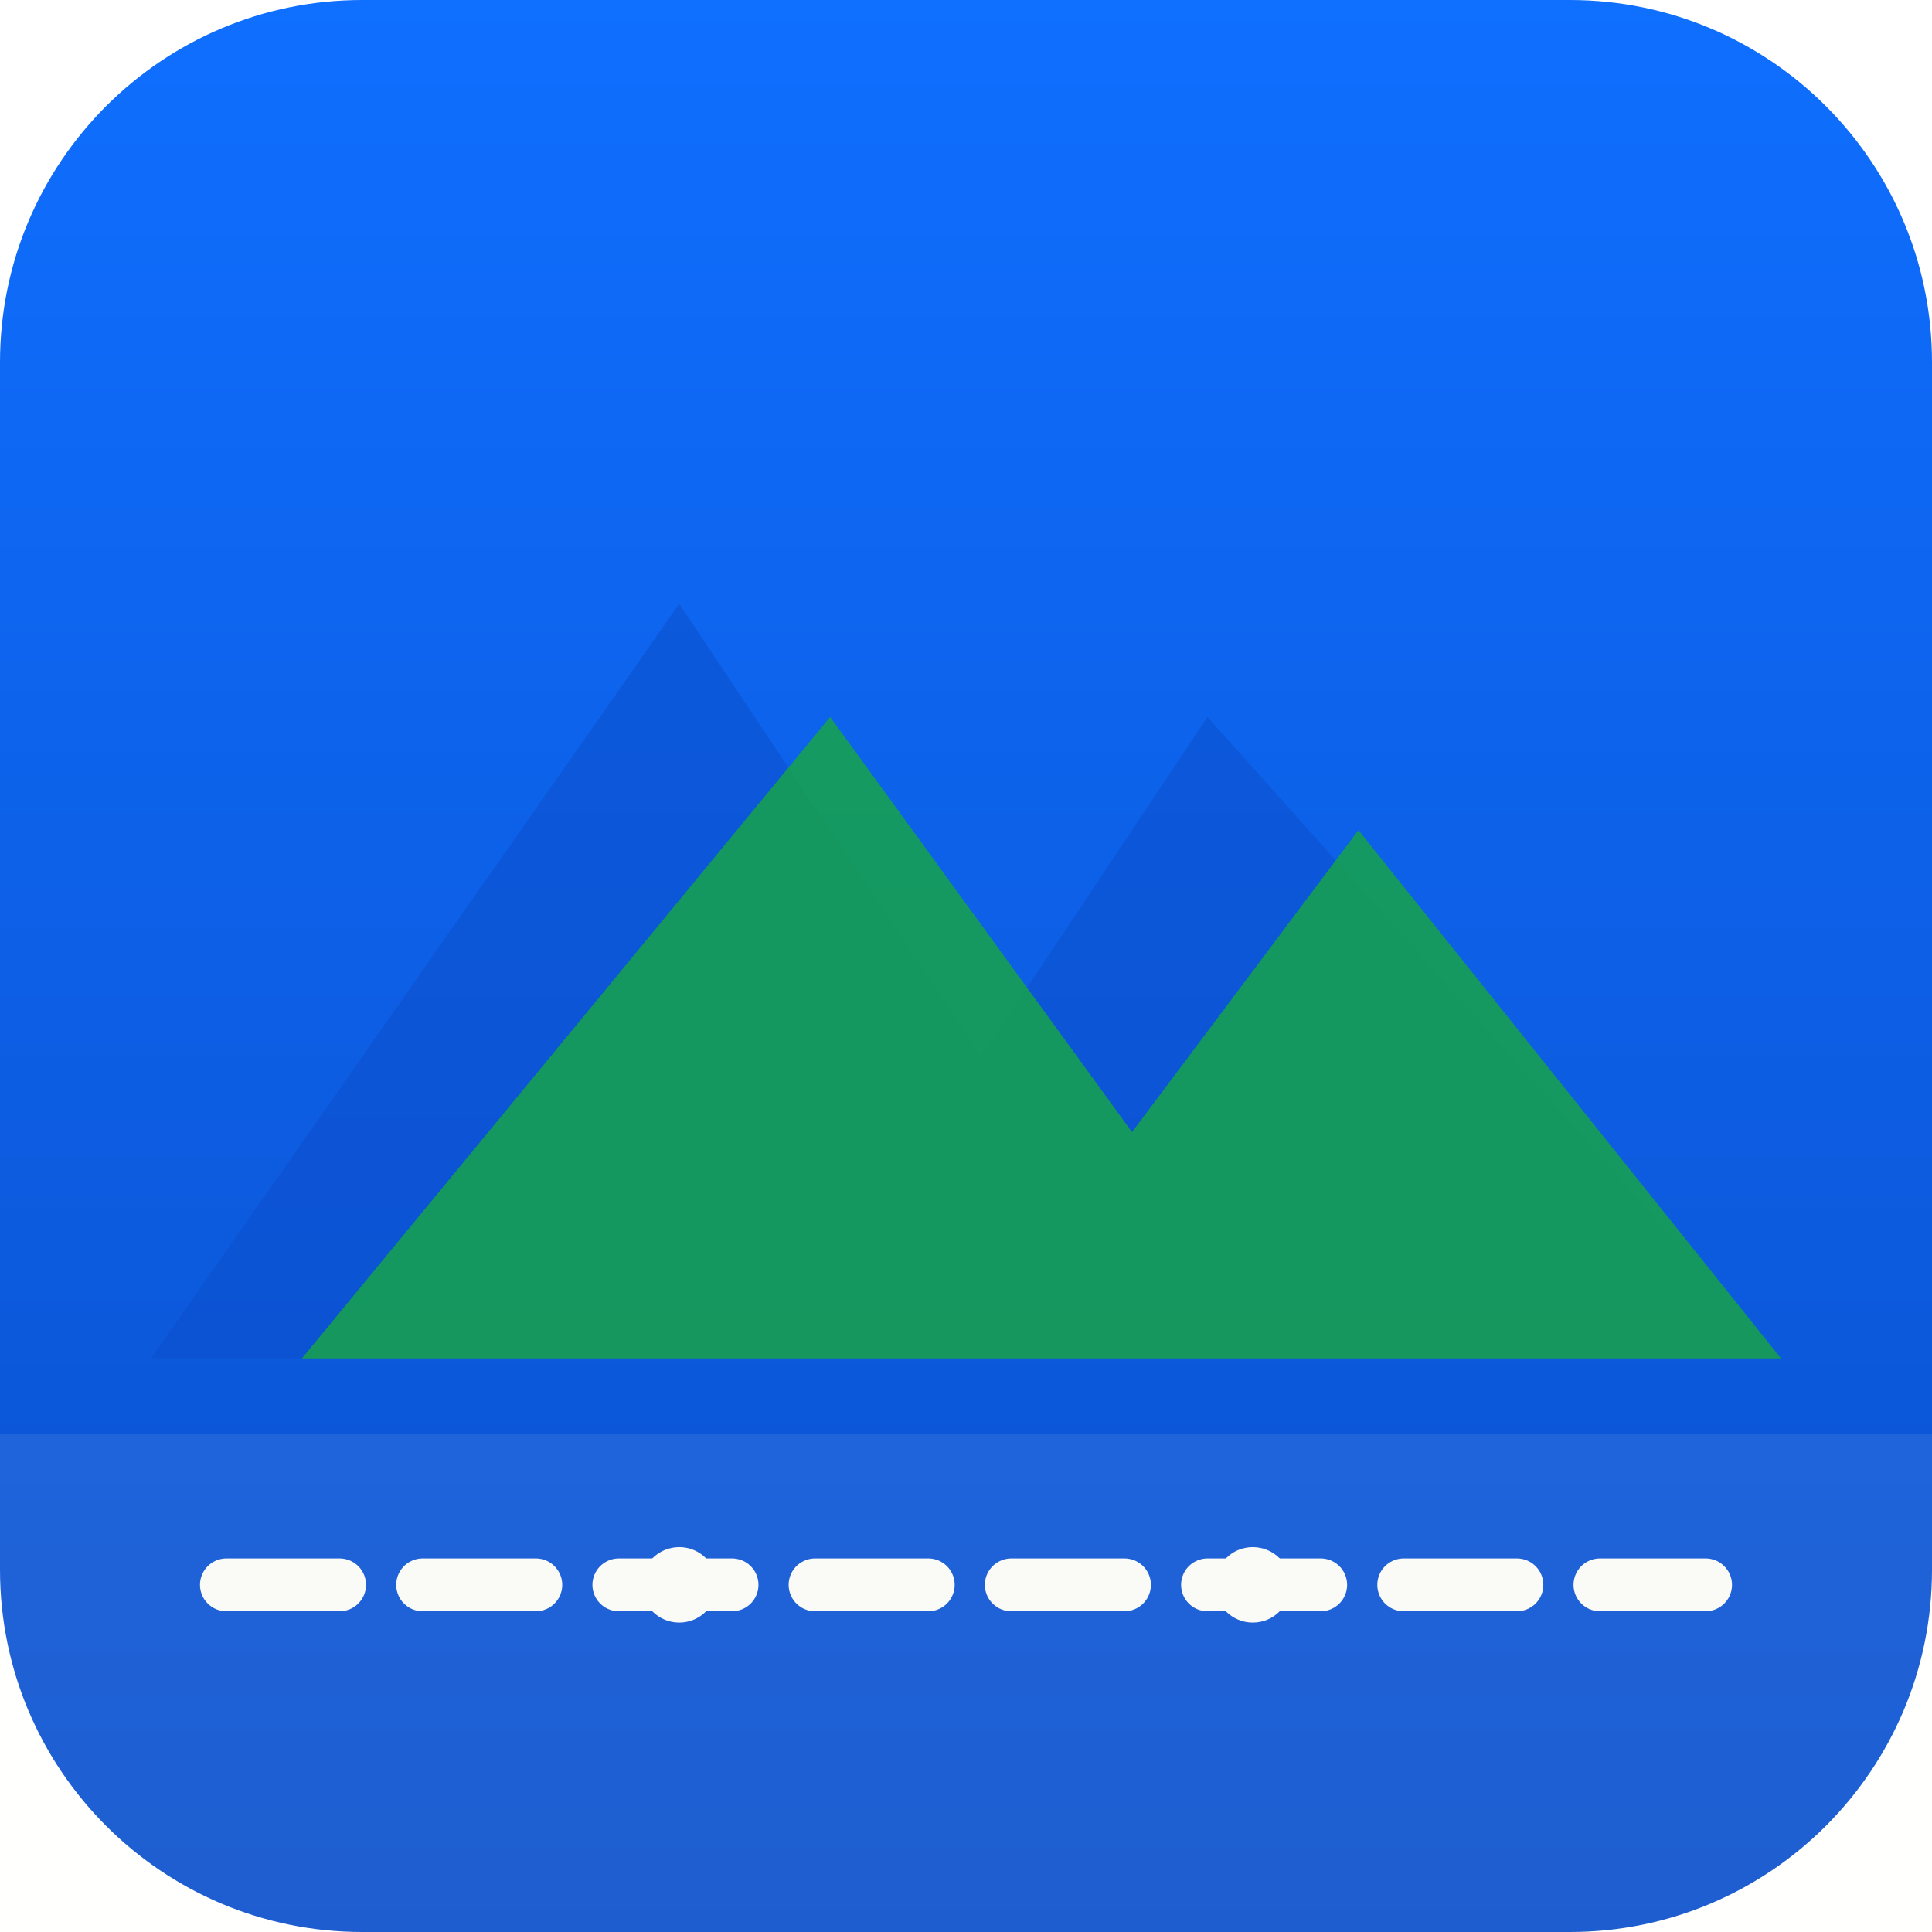
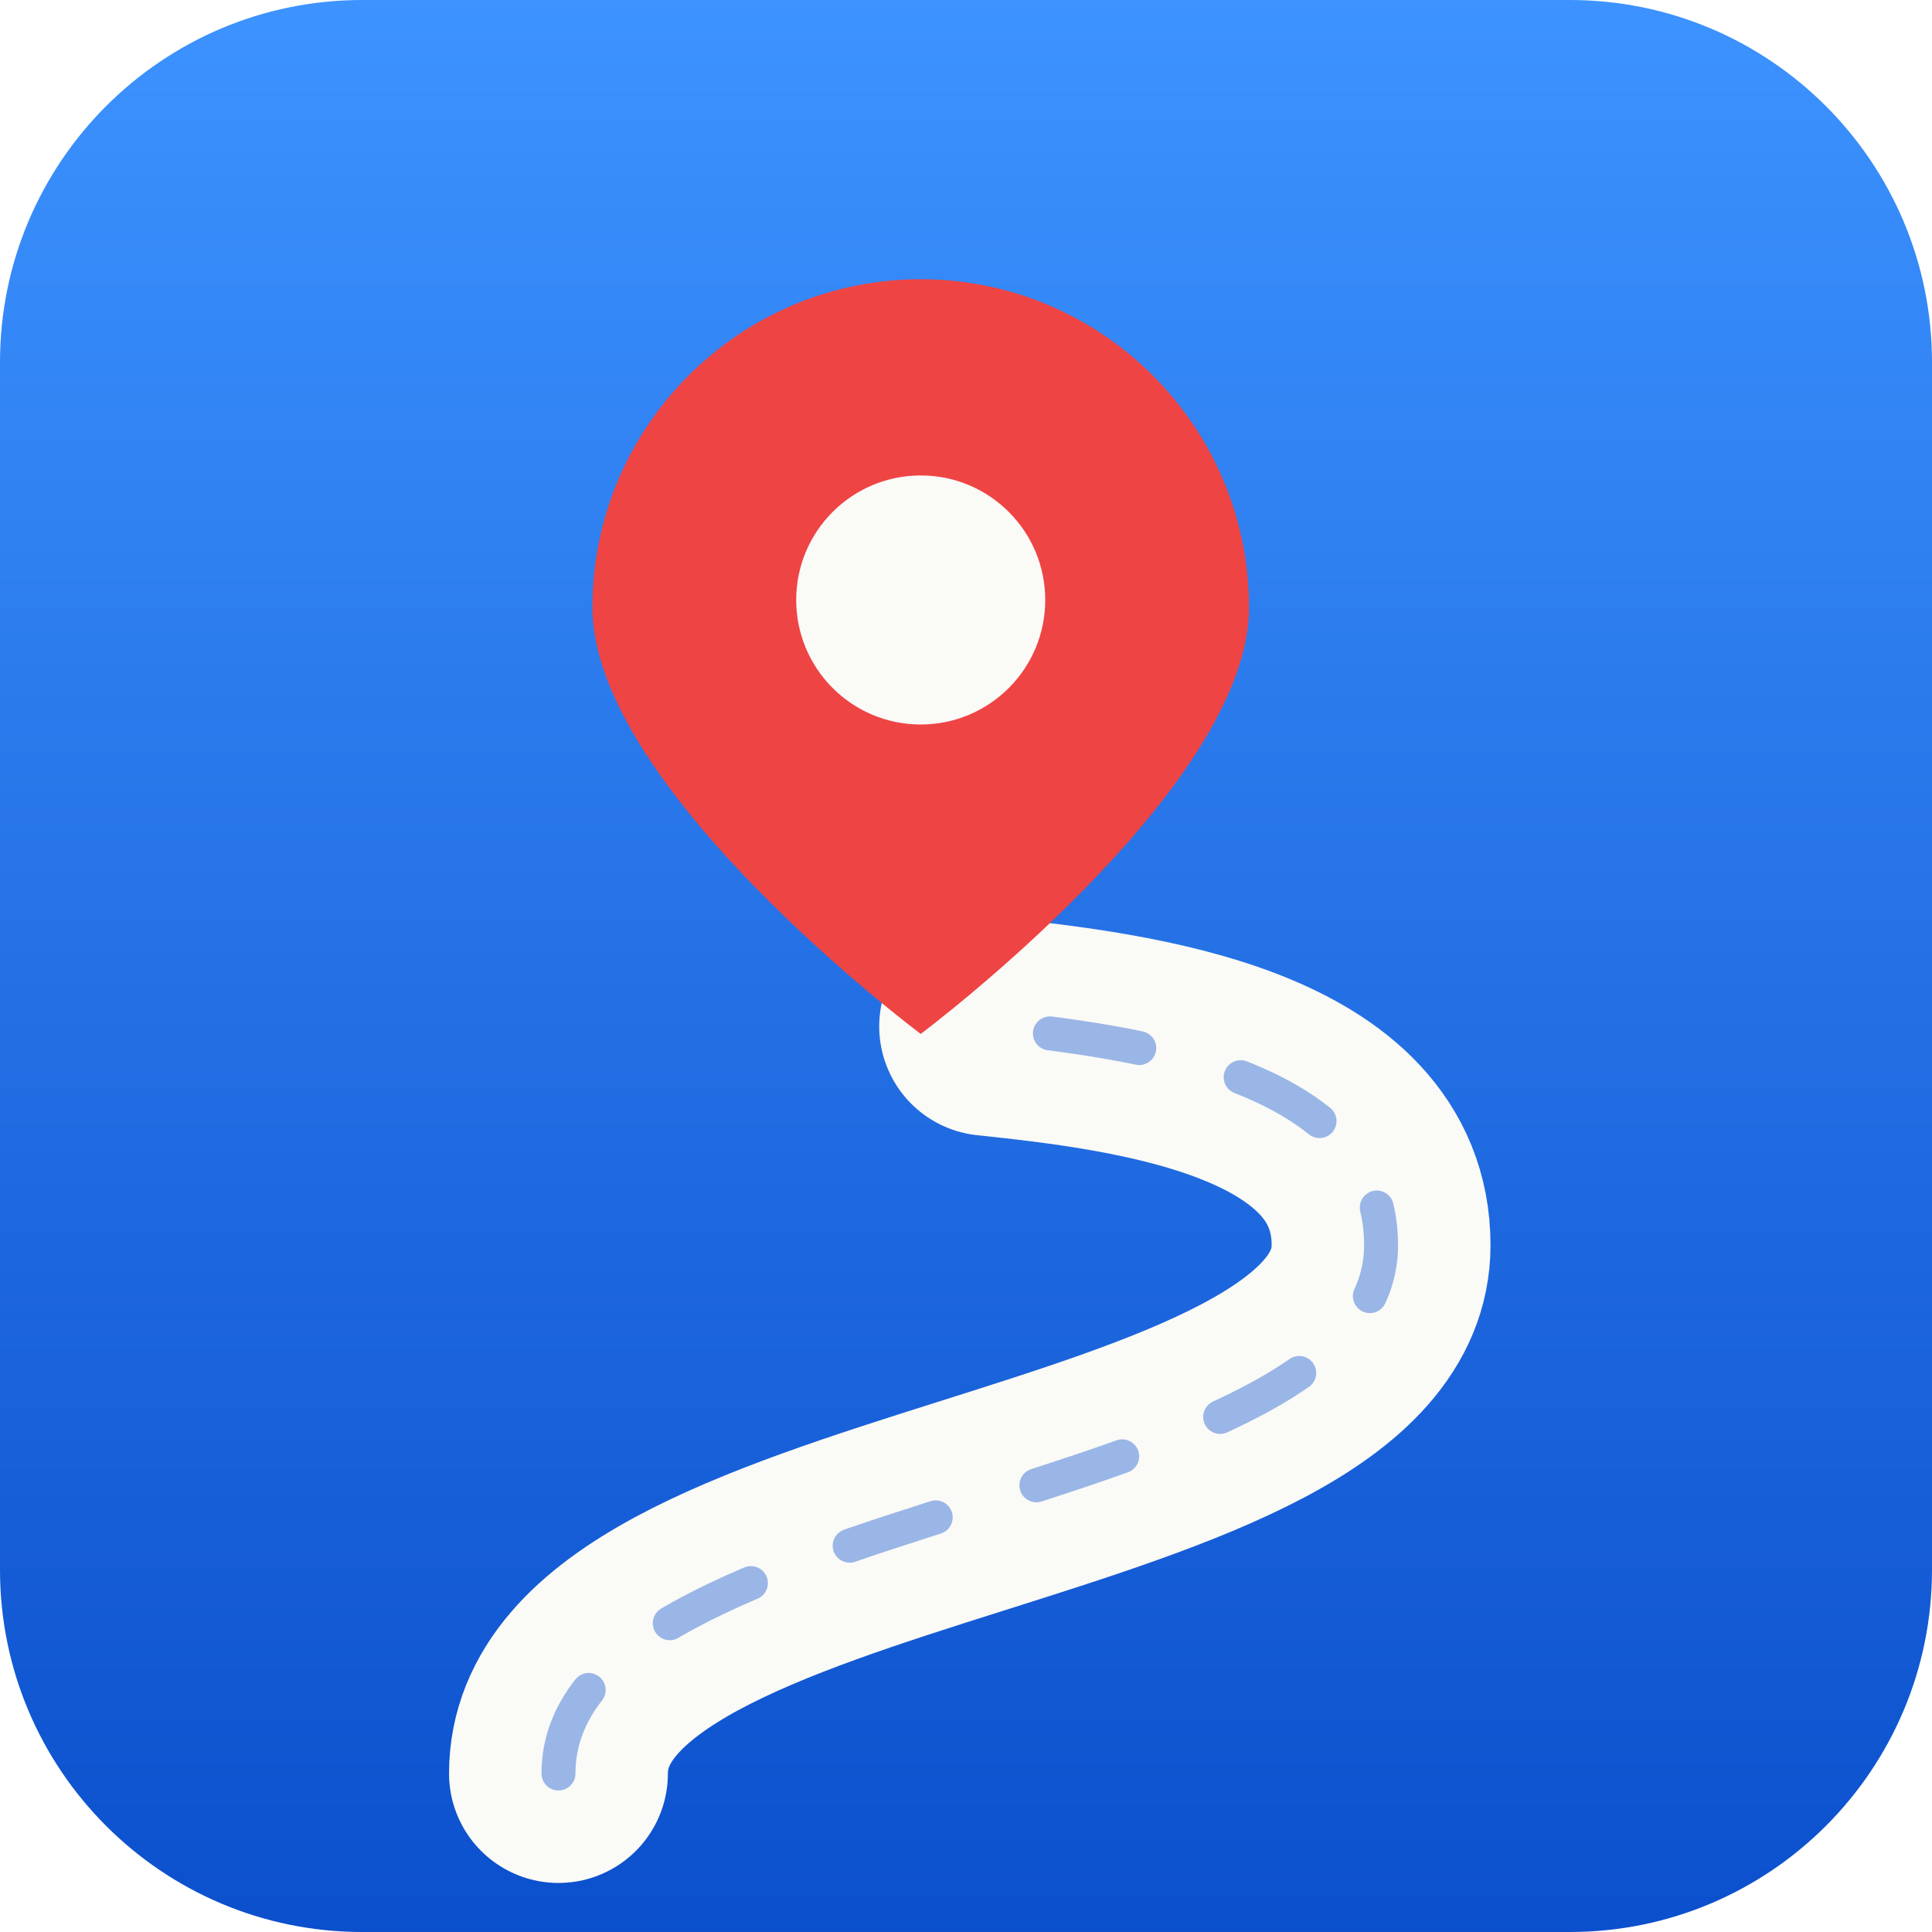
<svg xmlns="http://www.w3.org/2000/svg" viewBox="0 0 512 512">
  <defs>
    <linearGradient id="sky" x1="0" y1="0" x2="0" y2="1">
-       <stop offset="0%" stop-color="#0F6FFF" />
+       <stop offset="0%" stop-color="#3D93FF" />
      <stop offset="100%" stop-color="#0B4FCC" />
    </linearGradient>
  </defs>
  <rect width="512" height="512" rx="96" fill="url(#sky)" />
-   <path d="M40 360 L180 160 L260 280 L320 190 L472 360 Z" fill="#0B4FCC" opacity="0.55" />
-   <path d="M80 360 L220 190 L300 300 L360 220 L472 360 Z" fill="#16A34A" opacity="0.85" />
-   <rect x="0" y="380" width="512" height="132" fill="#FAFAF7" opacity="0.08" />
-   <path d="M60 420 h392" stroke="#FAFAF7" stroke-width="14" stroke-dasharray="30 22" stroke-linecap="round" />
-   <circle cx="180" cy="420" r="10" fill="#FAFAF7" />
-   <circle cx="332" cy="420" r="10" fill="#FAFAF7" />
+   <path d="M148 470 C148 398 366 400 366 330 C366 284 300 276 262 272" fill="none" stroke="#FAFAF7" stroke-width="58" stroke-linecap="round" />
+   <path d="M148 470 C148 398 366 400 366 330 C366 284 300 276 262 272" fill="none" stroke="#0B4FCC" stroke-width="9" stroke-linecap="round" stroke-dasharray="24 28" opacity="0.4" />
+   <path d="M244 74 C196 74 157 113 157 161 C157 209 244 274 244 274 C244 274 331 209 331 161 C331 113 292 74 244 74 Z" fill="#EF4444" />
+   <circle cx="244" cy="159" r="33" fill="#FAFAF7" />
</svg>
